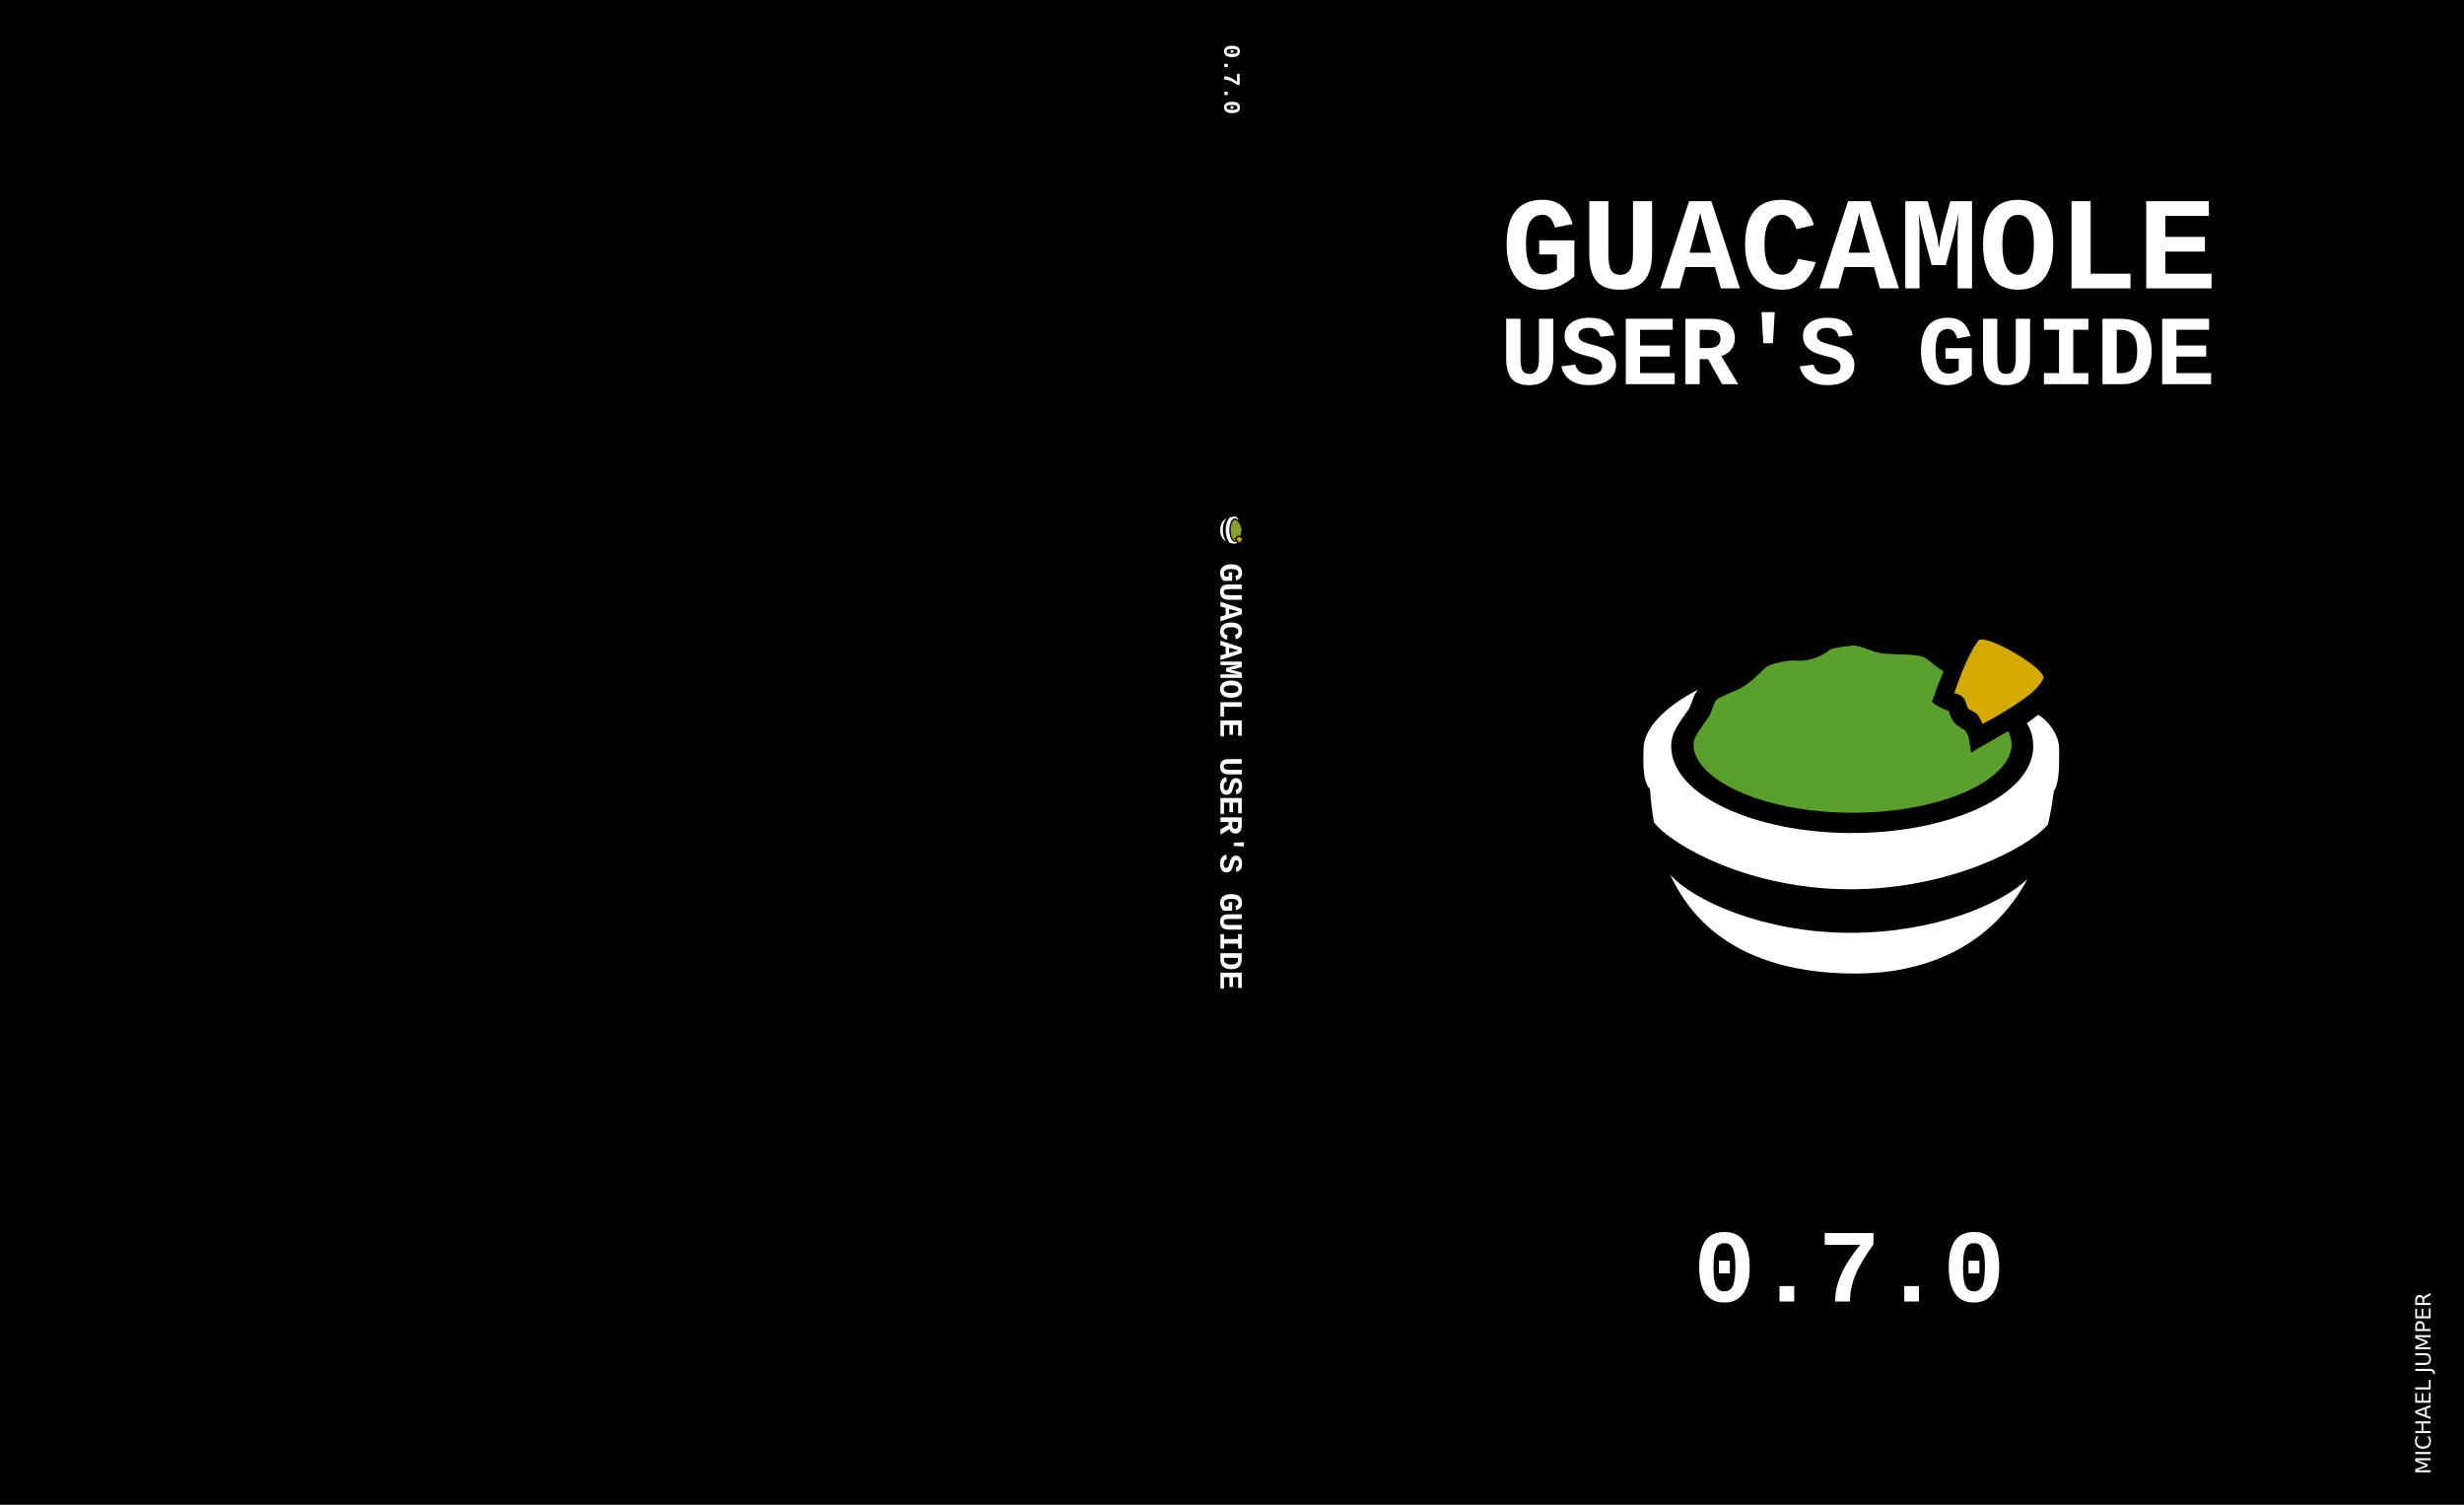
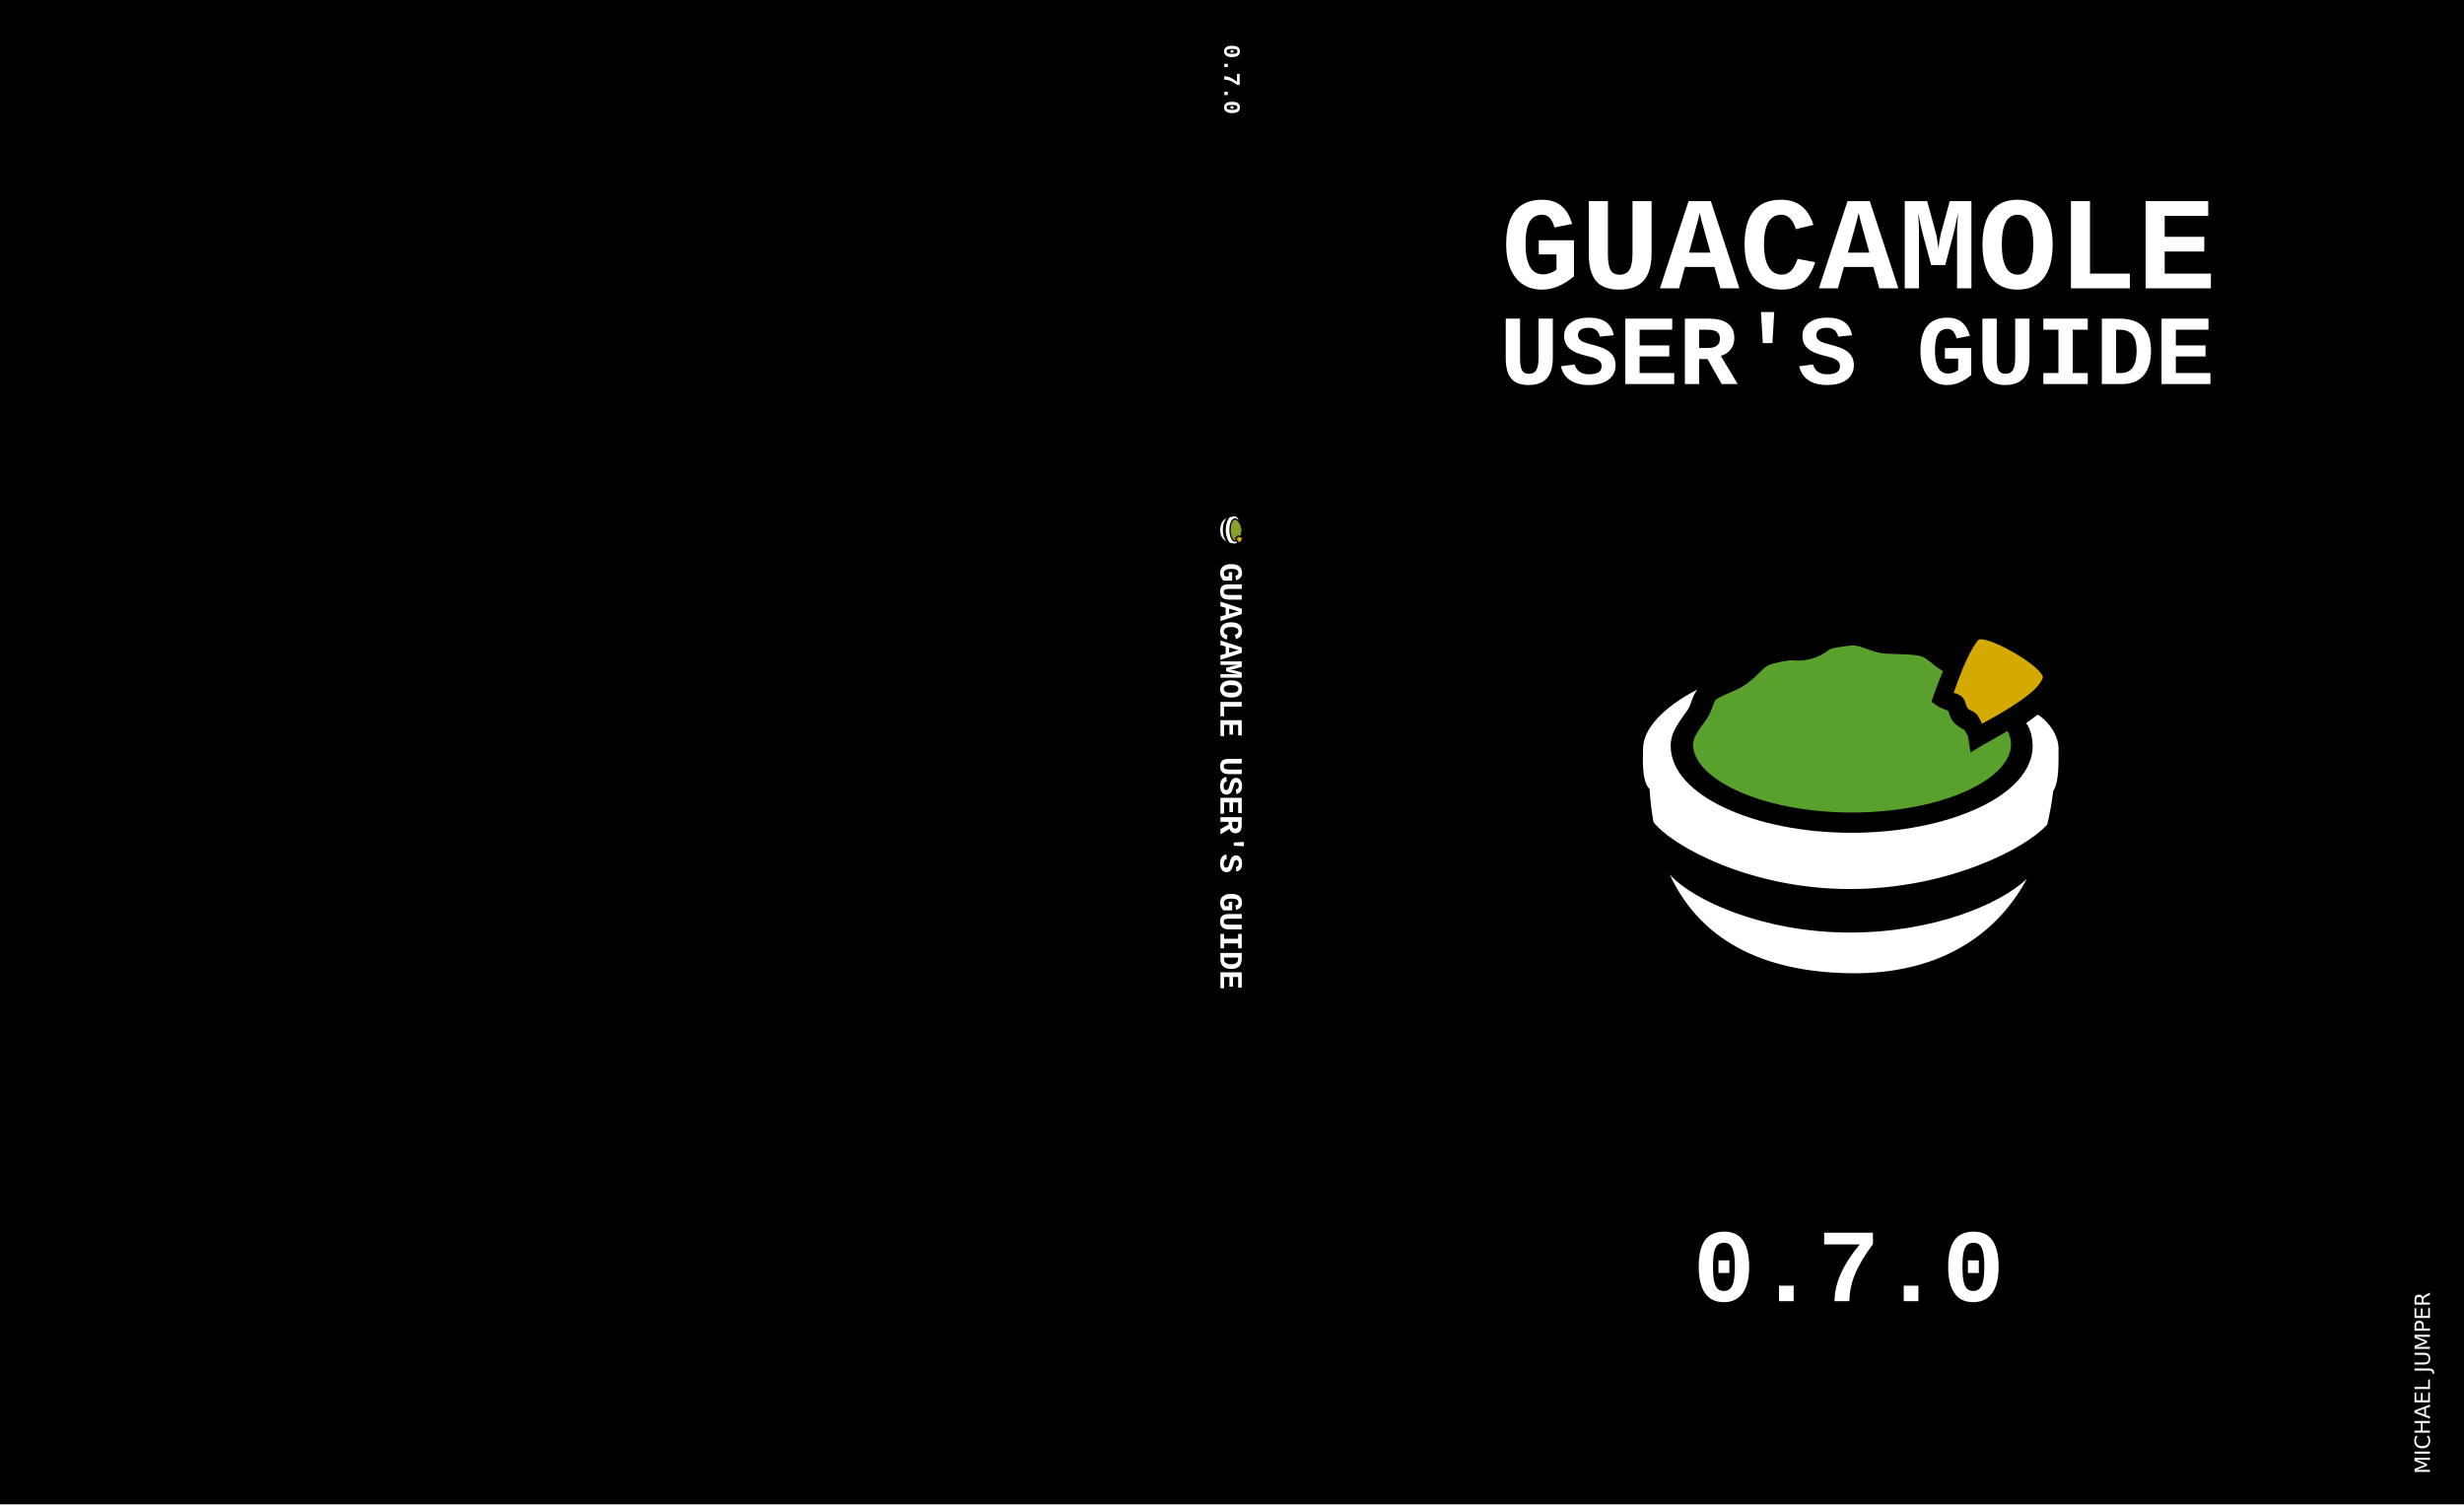
- <svg xmlns="http://www.w3.org/2000/svg" version="1.1" id="svg2" height="855" width="1400.06">
+ <svg xmlns="http://www.w3.org/2000/svg" version="1.1" id="svg2" height="855" width="1400.47">
  <defs id="defs4">
    <linearGradient id="linearGradient3935-5">
-       <stop id="stop3938-6" offset="0" style="stop-color:#000000;stop-opacity:0.361;" />
-       <stop id="stop3940-9" offset="1" style="stop-color:#000000;stop-opacity:0;" />
+       <stop style="stop-color:#000000;stop-opacity:0.361;" offset="0" id="stop3938-6" />
+       <stop style="stop-color:#000000;stop-opacity:0;" offset="1" id="stop3940-9" />
    </linearGradient>
    <linearGradient id="linearGradient3935-7">
-       <stop id="stop3938-73" offset="0" style="stop-color:#000000;stop-opacity:0.361;" />
-       <stop id="stop3940-3" offset="1" style="stop-color:#000000;stop-opacity:0;" />
+       <stop style="stop-color:#000000;stop-opacity:0.361;" offset="0" id="stop3938-73" />
+       <stop style="stop-color:#000000;stop-opacity:0;" offset="1" id="stop3940-3" />
    </linearGradient>
    <linearGradient id="linearGradient3935">
-       <stop id="stop3938" offset="0" style="stop-color:#000000;stop-opacity:0.361;" />
-       <stop id="stop3940" offset="1" style="stop-color:#000000;stop-opacity:0;" />
+       <stop style="stop-color:#000000;stop-opacity:0.361;" offset="0" id="stop3938" />
+       <stop style="stop-color:#000000;stop-opacity:0;" offset="1" id="stop3940" />
    </linearGradient>
    <linearGradient id="linearGradient3935-4">
-       <stop id="stop3938-7" offset="0" style="stop-color:#000000;stop-opacity:0.361;" />
-       <stop id="stop3940-7" offset="1" style="stop-color:#000000;stop-opacity:0;" />
+       <stop style="stop-color:#000000;stop-opacity:0.361;" offset="0" id="stop3938-7" />
+       <stop style="stop-color:#000000;stop-opacity:0;" offset="1" id="stop3940-7" />
    </linearGradient>
  </defs>
  <g id="layer2">
-     <rect y="0" x="0" height="855" width="1400.06" id="rect4741" style="fill:#000000;fill-opacity:1;stroke:none" />
+     <rect style="fill:#000000;fill-opacity:1;stroke:none" id="rect4741" width="1400.47" height="855" x="0" y="0" />
  </g>
-   <g id="layer1" transform="translate(0,-197.36)">
-     <g transform="translate(-8,-4)" id="g3749">
-       <g id="layer1-3" transform="matrix(1.640739,0,0,1.640739,534.0229,-34.58458)" style="fill:#ffffff">
-         <g style="fill:#ffffff;display:inline" id="g3175" transform="matrix(2.934878,0,0,2.934878,103.0131,856.2373)">
-           <path style="fill:#ffffff;fill-opacity:1;stroke:none" d="m 56.015,-161.366 c -3.994,2.057 -6.416,4.636 -6.416,6.972 0,0.917 -0.23,3.817 0.763,4.77 0.092,1.382 0.246,2.684 0.468,3.914 2.188,2.799 11.351,7.898 23.167,7.898 11.588,0 20.851,-4.809 23.306,-7.618 0.301,-1.255 0.545,-2.571 0.711,-3.966 0.694,-1.034 0.624,-3.277 0.624,-4.997 0,-1.735 -1.453,-3.462 -2.467,-4.001 -0.385,0.274 -0.959,0.742 -1.358,1 0.571,0.763 0.738,1.742 0.773,2.687 0,2.939 -2.499,5.489 -6.364,7.304 -3.865,1.815 -9.173,2.953 -15.017,2.953 -5.844,0 -11.118,-1.138 -14.983,-2.953 -3.865,-1.815 -6.364,-4.365 -6.364,-7.304 0,-1.678 1.013,-2.806 2.046,-4.316 0.201,-0.294 0.341,-0.783 0.538,-1.293 0.137,-0.354 0.32,-0.715 0.572,-1.048 z m -3.277,21.824 c 3.931,8.509 12.17,11.672 21.867,11.672 8.871,0 16.246,-3.608 20.306,-11.166 -3.118,3.012 -11.045,6.36 -20.896,6.36 -10.228,1e-5 -18.588,-3.823 -21.277,-6.867 z" id="path4815-73" />
-           <g id="g5377" transform="translate(-0.1799281,0.4498203)" style="fill:#ffffff;stroke:#000000;stroke-width:2.13;stroke-miterlimit:4;stroke-opacity:1;stroke-dasharray:none">
-             <path style="fill:#d4aa00;fill-opacity:1;stroke:none" d="m 89.509,-167.731 c -0.07,0.008 -0.11,0.02 -0.118,0.03 -0.395,0.408 -0.918,1.298 -1.451,2.444 -0.507,1.089 -1.015,2.438 -1.496,3.836 0.126,0.05 0.241,0.082 0.385,0.133 0.218,0.077 0.453,0.18 0.666,0.415 0.233,0.256 0.313,0.565 0.385,0.8 0.072,0.235 0.129,0.42 0.311,0.563 0.084,0.066 0.293,0.164 0.504,0.281 0.211,0.117 0.441,0.25 0.578,0.489 0.143,0.249 0.361,0.605 0.504,0.977 0.63,-0.346 2.122,-1.145 3.688,-2.162 0.824,-0.535 1.645,-1.103 2.281,-1.673 0.635,-0.571 1.075,-1.15 1.214,-1.599 0.019,-0.061 0.015,-0.196 -0.133,-0.415 -0.148,-0.219 -0.405,-0.503 -0.726,-0.785 -0.641,-0.564 -1.559,-1.19 -2.518,-1.748 -0.959,-0.557 -1.953,-1.046 -2.755,-1.333 -0.401,-0.143 -0.763,-0.223 -1.022,-0.252 -0.129,-0.015 -0.227,-0.008 -0.296,0 l 0,2e-5 z" id="path2973" />
-             <path style="fill:#5aa02c;fill-opacity:1;stroke:none;display:inline" d="M 72.656,3.469 C 72.48,3.466 72.28,3.48 72.125,3.5 68.242,3.99 65.281,4.375 64.531,4.969 60.769,7.945 56.375,9.08 52.062,8.656 50.473,8.5 45.588,9.469 43.438,10.375 41.626,11.138 39.143,14.767 35,17.438 c -1.875,1.209 -3.922,1.98 -5.688,2.75 -1.738,0.758 -3.487,1.649 -3.844,1.938 -0.369,0.298 -0.696,0.834 -1.125,1.938 -0.406,1.044 -0.816,2.803 -2.094,4.656 -1.547,2.244 -2.858,3.968 -3.688,5.406 -0.83,1.439 -1.188,2.527 -1.188,3.781 0,5.201 4.995,11.132 14.969,15.781 9.983,4.654 24.224,7.688 40.062,7.688 15.839,0 30.204,-3.034 40.188,-7.688 9.981,-4.652 14.938,-10.609 14.938,-15.781 0,-1.616 -0.156,-2.134 -0.812,-3.938 -0.083,-0.227 -0.273,-0.587 -0.375,-0.844 -3.269,1.873 -6.924,3.954 -7.906,4.5 -0.009,0.006 -0.053,-0.006 -0.062,0 l -0.938,0.562 -3.938,2.375 -0.719,-4.594 -0.188,-1.188 L 112.5,34.688 c 0.006,0.061 -0.001,0.131 0,0.156 -0.038,-0.106 -0.129,-0.374 -0.281,-0.625 -0.218,-0.36 -0.484,-0.937 -0.812,-1.469 -0.009,-0.006 -0.08,0.009 -0.094,0 -0.091,-0.06 -0.243,-0.125 -0.469,-0.25 -0.606,-0.337 -1.387,-0.818 -2.219,-1.469 -1.69,-1.324 -2.274,-3.123 -2.562,-4.062 -0.164,-0.535 -0.309,-0.804 -0.344,-0.906 -0.037,2.16e-4 -0.073,-0.02 -0.281,-0.094 -0.294,-0.104 -1.376,-0.377 -2.656,-1.094 l -0.094,0 -0.094,-0.094 -0.656,-0.375 -2,-1.375 0.812,-2.281 0.188,-0.469 c 0.01,-0.028 -0.01,-0.064 0,-0.094 0.944,-2.778 2.016,-5.278 3.031,-7.781 -3.483,-2.076 -5.448,-4.416 -7.25,-5.062 -2.373,-0.852 -7.741,-0.78 -12.281,-1 C 81.288,6.191 78.772,5.146 76.812,4.438 75.329,3.901 74.155,3.565 73.156,3.5 73.008,3.49 72.833,3.471 72.656,3.469 z" transform="matrix(0.3407296,0,0,0.3407296,49.75629,-168.2049)" id="path4813-8-0" />
+   <g transform="translate(0,-197.36)" id="layer1">
+     <g id="g3749" transform="translate(-8,-4)">
+       <g style="fill:#ffffff" transform="matrix(1.640739,0,0,1.640739,534.0229,-34.58458)" id="layer1-3">
+         <g transform="matrix(2.934878,0,0,2.934878,103.0131,856.2373)" id="g3175" style="fill:#ffffff;display:inline">
+           <path id="path4815-73" d="m 56.015,-161.366 c -3.994,2.057 -6.416,4.636 -6.416,6.972 0,0.917 -0.23,3.817 0.763,4.77 0.092,1.382 0.246,2.684 0.468,3.914 2.188,2.799 11.351,7.898 23.167,7.898 11.588,0 20.851,-4.809 23.306,-7.618 0.301,-1.255 0.545,-2.571 0.711,-3.966 0.694,-1.034 0.624,-3.277 0.624,-4.997 0,-1.735 -1.453,-3.462 -2.467,-4.001 -0.385,0.274 -0.959,0.742 -1.358,1 0.571,0.763 0.738,1.742 0.773,2.687 0,2.939 -2.499,5.489 -6.364,7.304 -3.865,1.815 -9.173,2.953 -15.017,2.953 -5.844,0 -11.118,-1.138 -14.983,-2.953 -3.865,-1.815 -6.364,-4.365 -6.364,-7.304 0,-1.678 1.013,-2.806 2.046,-4.316 0.201,-0.294 0.341,-0.783 0.538,-1.293 0.137,-0.354 0.32,-0.715 0.572,-1.048 z m -3.277,21.824 c 3.931,8.509 12.17,11.672 21.867,11.672 8.871,0 16.246,-3.608 20.306,-11.166 -3.118,3.012 -11.045,6.36 -20.896,6.36 -10.228,1e-5 -18.588,-3.823 -21.277,-6.867 z" style="fill:#ffffff;fill-opacity:1;stroke:none" />
+           <g style="fill:#ffffff;stroke:#000000;stroke-width:2.13;stroke-miterlimit:4;stroke-opacity:1;stroke-dasharray:none" transform="translate(-0.1799281,0.4498203)" id="g5377">
+             <path id="path2973" d="m 89.509,-167.731 c -0.07,0.008 -0.11,0.02 -0.118,0.03 -0.395,0.408 -0.918,1.298 -1.451,2.444 -0.507,1.089 -1.015,2.438 -1.496,3.836 0.126,0.05 0.241,0.082 0.385,0.133 0.218,0.077 0.453,0.18 0.666,0.415 0.233,0.256 0.313,0.565 0.385,0.8 0.072,0.235 0.129,0.42 0.311,0.563 0.084,0.066 0.293,0.164 0.504,0.281 0.211,0.117 0.441,0.25 0.578,0.489 0.143,0.249 0.361,0.605 0.504,0.977 0.63,-0.346 2.122,-1.145 3.688,-2.162 0.824,-0.535 1.645,-1.103 2.281,-1.673 0.635,-0.571 1.075,-1.15 1.214,-1.599 0.019,-0.061 0.015,-0.196 -0.133,-0.415 -0.148,-0.219 -0.405,-0.503 -0.726,-0.785 -0.641,-0.564 -1.559,-1.19 -2.518,-1.748 -0.959,-0.557 -1.953,-1.046 -2.755,-1.333 -0.401,-0.143 -0.763,-0.223 -1.022,-0.252 -0.129,-0.015 -0.227,-0.008 -0.296,0 l 0,2e-5 z" style="fill:#d4aa00;fill-opacity:1;stroke:none" />
+             <path id="path4813-8-0" transform="matrix(0.3407296,0,0,0.3407296,49.75629,-168.2049)" d="M 72.656,3.469 C 72.48,3.466 72.28,3.48 72.125,3.5 68.242,3.99 65.281,4.375 64.531,4.969 60.769,7.945 56.375,9.08 52.062,8.656 50.473,8.5 45.588,9.469 43.438,10.375 41.626,11.138 39.143,14.767 35,17.438 c -1.875,1.209 -3.922,1.98 -5.688,2.75 -1.738,0.758 -3.487,1.649 -3.844,1.938 -0.369,0.298 -0.696,0.834 -1.125,1.938 -0.406,1.044 -0.816,2.803 -2.094,4.656 -1.547,2.244 -2.858,3.968 -3.688,5.406 -0.83,1.439 -1.188,2.527 -1.188,3.781 0,5.201 4.995,11.132 14.969,15.781 9.983,4.654 24.224,7.688 40.062,7.688 15.839,0 30.204,-3.034 40.188,-7.688 9.981,-4.652 14.938,-10.609 14.938,-15.781 0,-1.616 -0.156,-2.134 -0.812,-3.938 -0.083,-0.227 -0.273,-0.587 -0.375,-0.844 -3.269,1.873 -6.924,3.954 -7.906,4.5 -0.009,0.006 -0.053,-0.006 -0.062,0 l -0.938,0.562 -3.938,2.375 -0.719,-4.594 -0.188,-1.188 L 112.5,34.688 c 0.006,0.061 -0.001,0.131 0,0.156 -0.038,-0.106 -0.129,-0.374 -0.281,-0.625 -0.218,-0.36 -0.484,-0.937 -0.812,-1.469 -0.009,-0.006 -0.08,0.009 -0.094,0 -0.091,-0.06 -0.243,-0.125 -0.469,-0.25 -0.606,-0.337 -1.387,-0.818 -2.219,-1.469 -1.69,-1.324 -2.274,-3.123 -2.562,-4.062 -0.164,-0.535 -0.309,-0.804 -0.344,-0.906 -0.037,2.16e-4 -0.073,-0.02 -0.281,-0.094 -0.294,-0.104 -1.376,-0.377 -2.656,-1.094 l -0.094,0 -0.094,-0.094 -0.656,-0.375 -2,-1.375 0.812,-2.281 0.188,-0.469 c 0.01,-0.028 -0.01,-0.064 0,-0.094 0.944,-2.778 2.016,-5.278 3.031,-7.781 -3.483,-2.076 -5.448,-4.416 -7.25,-5.062 -2.373,-0.852 -7.741,-0.78 -12.281,-1 C 81.288,6.191 78.772,5.146 76.812,4.438 75.329,3.901 74.155,3.565 73.156,3.5 73.008,3.49 72.833,3.471 72.656,3.469 z" style="fill:#5aa02c;fill-opacity:1;stroke:none;display:inline" />
          </g>
-           <g style="fill:#ffffff;display:inline" id="g4632" transform="translate(-183.7156,-803.5088)" />
+           <g transform="translate(-183.7156,-803.5088)" id="g4632" style="fill:#ffffff;display:inline" />
        </g>
      </g>
-       <g transform="translate(143.1715,42.85714)" id="g3063" style="fill:#ffffff">
-         <g id="g2860" transform="matrix(0.4816294,0,0,0.4816294,351.2525,124.2845)">
-           <text id="text2980" y="411.31" x="761.383" style="font-size:156.28px;font-style:normal;font-variant:normal;font-weight:normal;font-stretch:normal;fill:#ffffff;fill-opacity:1;stroke:none;font-family:DejaVu Sans;-inkscape-font-specification:DejaVu Sans" xml:space="preserve">
-             <tspan style="font-style:normal;font-variant:normal;font-weight:bold;font-stretch:normal;fill:#ffffff;font-family:Liberation Mono;-inkscape-font-specification:Liberation Mono Bold" id="tspan2984" y="411.31" x="761.383">GUACAMOLE</tspan>
+       <g style="fill:#ffffff" id="g3063" transform="translate(143.1715,42.85714)">
+         <g transform="matrix(0.4816294,0,0,0.4816294,351.2525,124.2845)" id="g2860">
+           <text xml:space="preserve" style="font-size:156.28px;font-style:normal;font-variant:normal;font-weight:normal;font-stretch:normal;fill:#ffffff;fill-opacity:1;stroke:none;font-family:DejaVu Sans;-inkscape-font-specification:DejaVu Sans" x="761.383" y="411.31" id="text2980">
+             <tspan x="761.383" y="411.31" id="tspan2984" style="font-style:normal;font-variant:normal;font-weight:bold;font-stretch:normal;fill:#ffffff;font-family:Liberation Mono;-inkscape-font-specification:Liberation Mono Bold">GUACAMOLE</tspan>
          </text>
-           <text id="text2980-7" y="524.255" x="759.607" style="font-size:117.168px;font-style:normal;font-variant:normal;font-weight:normal;font-stretch:normal;fill:#ffffff;fill-opacity:1;stroke:none;font-family:DejaVu Sans;-inkscape-font-specification:DejaVu Sans" xml:space="preserve">
-             <tspan style="font-style:normal;font-variant:normal;font-weight:bold;font-stretch:normal;fill:#ffffff;font-family:Liberation Mono;-inkscape-font-specification:Liberation Mono Bold" id="tspan2984-6" y="524.255" x="759.607">USER'S GUIDE</tspan>
+           <text xml:space="preserve" style="font-size:117.168px;font-style:normal;font-variant:normal;font-weight:normal;font-stretch:normal;fill:#ffffff;fill-opacity:1;stroke:none;font-family:DejaVu Sans;-inkscape-font-specification:DejaVu Sans" x="759.607" y="524.255" id="text2980-7">
+             <tspan x="759.607" y="524.255" id="tspan2984-6" style="font-style:normal;font-variant:normal;font-weight:bold;font-stretch:normal;fill:#ffffff;font-family:Liberation Mono;-inkscape-font-specification:Liberation Mono Bold">USER'S GUIDE</tspan>
          </text>
        </g>
      </g>
-       <text xml:space="preserve" style="font-size:59.069px;font-style:normal;font-variant:normal;font-weight:normal;font-stretch:normal;fill:#ffffff;fill-opacity:1;stroke:none;font-family:DejaVu Sans;-inkscape-font-specification:DejaVu Sans" x="970.133" y="940.906" id="text2980-74">
-         <tspan x="970.133" y="940.906" id="tspan2984-7" style="font-style:normal;font-variant:normal;font-weight:bold;font-stretch:normal;fill:#ffffff;font-family:Liberation Mono;-inkscape-font-specification:Liberation Mono Bold">0.7.0</tspan>
+       <text id="text2980-74" y="940.906" x="970.133" style="font-size:59.069px;font-style:normal;font-variant:normal;font-weight:normal;font-stretch:normal;fill:#ffffff;fill-opacity:1;stroke:none;font-family:DejaVu Sans;-inkscape-font-specification:DejaVu Sans" xml:space="preserve">
+         <tspan style="font-style:normal;font-variant:normal;font-weight:bold;font-stretch:normal;fill:#ffffff;font-family:Liberation Mono;-inkscape-font-specification:Liberation Mono Bold" id="tspan2984-7" y="940.906" x="970.133">0.7.0</tspan>
      </text>
    </g>
-     <g id="g3112" transform="matrix(0,0.3827242,-0.3827242,0,987.1669,376.0813)">
-       <text id="text2980-8" y="767.413" x="368.917" style="font-size:48px;font-style:normal;font-variant:normal;font-weight:normal;font-stretch:normal;fill:#ffffff;fill-opacity:1;stroke:none;font-family:DejaVu Sans;-inkscape-font-specification:DejaVu Sans" xml:space="preserve">
-         <tspan style="font-style:normal;font-variant:normal;font-weight:bold;font-stretch:normal;fill:#ffffff;font-family:Liberation Mono;-inkscape-font-specification:Liberation Mono Bold" id="tspan2984-0" y="767.413" x="368.917">GUACAMOLE USER'S GUIDE</tspan>
+     <g transform="matrix(0,0.3827242,-0.3827242,0,987.3719,376.0813)" id="g3112">
+       <text xml:space="preserve" style="font-size:48px;font-style:normal;font-variant:normal;font-weight:normal;font-stretch:normal;fill:#ffffff;fill-opacity:1;stroke:none;font-family:DejaVu Sans;-inkscape-font-specification:DejaVu Sans" x="368.917" y="767.413" id="text2980-8">
+         <tspan x="368.917" y="767.413" id="tspan2984-0" style="font-style:normal;font-variant:normal;font-weight:bold;font-stretch:normal;fill:#ffffff;font-family:Liberation Mono;-inkscape-font-specification:Liberation Mono Bold">GUACAMOLE USER'S GUIDE</tspan>
      </text>
-       <g id="layer1-3-5" transform="matrix(0.2797515,0,0,0.2797515,230.3358,633.2271)">
-         <g style="display:inline" id="g3175-4" transform="matrix(2.934878,0,0,2.934878,103.0131,856.2373)">
-           <path style="fill:#ffffff;fill-opacity:1;stroke:none" d="m 56.015,-161.366 c -3.994,2.057 -6.416,4.636 -6.416,6.972 0,0.917 -0.23,3.817 0.763,4.77 0.092,1.382 0.246,2.684 0.468,3.914 2.188,2.799 11.351,7.898 23.167,7.898 11.588,0 20.851,-4.809 23.306,-7.618 0.301,-1.255 0.545,-2.571 0.711,-3.966 0.694,-1.034 0.624,-3.277 0.624,-4.997 0,-1.735 -1.453,-3.462 -2.467,-4.001 -0.385,0.274 -0.959,0.742 -1.358,1 0.571,0.763 0.738,1.742 0.773,2.687 0,2.939 -2.499,5.489 -6.364,7.304 -3.865,1.815 -9.173,2.953 -15.017,2.953 -5.844,0 -11.118,-1.138 -14.983,-2.953 -3.865,-1.815 -6.364,-4.365 -6.364,-7.304 0,-1.678 1.013,-2.806 2.046,-4.316 0.201,-0.294 0.341,-0.783 0.538,-1.293 0.137,-0.354 0.32,-0.715 0.572,-1.048 z m -3.277,21.824 c 3.931,8.509 12.17,11.672 21.867,11.672 8.871,0 16.246,-3.608 20.306,-11.166 -3.118,3.012 -11.045,6.36 -20.896,6.36 -10.228,1e-5 -18.588,-3.823 -21.277,-6.867 z" id="path4815-73-1" />
-           <g id="g5377-6" transform="translate(-0.1799281,0.4498203)" style="fill:#ffffff;stroke:#000000;stroke-width:2.13;stroke-miterlimit:4;stroke-opacity:1;stroke-dasharray:none">
-             <path style="fill:#d4aa00;fill-opacity:1;stroke:none" d="m 89.509,-167.731 c -0.07,0.008 -0.11,0.02 -0.118,0.03 -0.395,0.408 -0.918,1.298 -1.451,2.444 -0.507,1.089 -1.015,2.438 -1.496,3.836 0.126,0.05 0.241,0.082 0.385,0.133 0.218,0.077 0.453,0.18 0.666,0.415 0.233,0.256 0.313,0.565 0.385,0.8 0.072,0.235 0.129,0.42 0.311,0.563 0.084,0.066 0.293,0.164 0.504,0.281 0.211,0.117 0.441,0.25 0.578,0.489 0.143,0.249 0.361,0.605 0.504,0.977 0.63,-0.346 2.122,-1.145 3.688,-2.162 0.824,-0.535 1.645,-1.103 2.281,-1.673 0.635,-0.571 1.075,-1.15 1.214,-1.599 0.019,-0.061 0.015,-0.196 -0.133,-0.415 -0.148,-0.219 -0.405,-0.503 -0.726,-0.785 -0.641,-0.564 -1.559,-1.19 -2.518,-1.748 -0.959,-0.557 -1.953,-1.046 -2.755,-1.333 -0.401,-0.143 -0.763,-0.223 -1.022,-0.252 -0.129,-0.015 -0.227,-0.008 -0.296,0 l 0,2e-5 z" id="path2973-3" />
-             <path style="fill:#89a02c;fill-opacity:1;stroke:none;display:inline" d="M 72.656,3.469 C 72.48,3.466 72.28,3.48 72.125,3.5 68.242,3.99 65.281,4.375 64.531,4.969 60.769,7.945 56.375,9.08 52.062,8.656 50.473,8.5 45.588,9.469 43.438,10.375 41.626,11.138 39.143,14.767 35,17.438 c -1.875,1.209 -3.922,1.98 -5.688,2.75 -1.738,0.758 -3.487,1.649 -3.844,1.938 -0.369,0.298 -0.696,0.834 -1.125,1.938 -0.406,1.044 -0.816,2.803 -2.094,4.656 -1.547,2.244 -2.858,3.968 -3.688,5.406 -0.83,1.439 -1.188,2.527 -1.188,3.781 0,5.201 4.995,11.132 14.969,15.781 9.983,4.654 24.224,7.688 40.062,7.688 15.839,0 30.204,-3.034 40.188,-7.688 9.981,-4.652 14.938,-10.609 14.938,-15.781 0,-1.616 -0.156,-2.134 -0.812,-3.938 -0.083,-0.227 -0.273,-0.587 -0.375,-0.844 -3.269,1.873 -6.924,3.954 -7.906,4.5 -0.009,0.006 -0.053,-0.006 -0.062,0 l -0.938,0.562 -3.938,2.375 -0.719,-4.594 -0.188,-1.188 L 112.5,34.688 c 0.006,0.061 -0.001,0.131 0,0.156 -0.038,-0.106 -0.129,-0.374 -0.281,-0.625 -0.218,-0.36 -0.484,-0.937 -0.812,-1.469 -0.009,-0.006 -0.08,0.009 -0.094,0 -0.091,-0.06 -0.243,-0.125 -0.469,-0.25 -0.606,-0.337 -1.387,-0.818 -2.219,-1.469 -1.69,-1.324 -2.274,-3.123 -2.562,-4.062 -0.164,-0.535 -0.309,-0.804 -0.344,-0.906 -0.037,2.16e-4 -0.073,-0.02 -0.281,-0.094 -0.294,-0.104 -1.376,-0.377 -2.656,-1.094 l -0.094,0 -0.094,-0.094 -0.656,-0.375 -2,-1.375 0.812,-2.281 0.188,-0.469 c 0.01,-0.028 -0.01,-0.064 0,-0.094 0.944,-2.778 2.016,-5.278 3.031,-7.781 -3.483,-2.076 -5.448,-4.416 -7.25,-5.062 -2.373,-0.852 -7.741,-0.78 -12.281,-1 C 81.288,6.191 78.772,5.146 76.812,4.438 75.329,3.901 74.155,3.565 73.156,3.5 73.008,3.49 72.833,3.471 72.656,3.469 z" transform="matrix(0.3407296,0,0,0.3407296,49.75629,-168.2049)" id="path4813-8-0-6" />
+       <g transform="matrix(0.2797515,0,0,0.2797515,230.3358,633.2271)" id="layer1-3-5">
+         <g transform="matrix(2.934878,0,0,2.934878,103.0131,856.2373)" id="g3175-4" style="display:inline">
+           <path id="path4815-73-1" d="m 56.015,-161.366 c -3.994,2.057 -6.416,4.636 -6.416,6.972 0,0.917 -0.23,3.817 0.763,4.77 0.092,1.382 0.246,2.684 0.468,3.914 2.188,2.799 11.351,7.898 23.167,7.898 11.588,0 20.851,-4.809 23.306,-7.618 0.301,-1.255 0.545,-2.571 0.711,-3.966 0.694,-1.034 0.624,-3.277 0.624,-4.997 0,-1.735 -1.453,-3.462 -2.467,-4.001 -0.385,0.274 -0.959,0.742 -1.358,1 0.571,0.763 0.738,1.742 0.773,2.687 0,2.939 -2.499,5.489 -6.364,7.304 -3.865,1.815 -9.173,2.953 -15.017,2.953 -5.844,0 -11.118,-1.138 -14.983,-2.953 -3.865,-1.815 -6.364,-4.365 -6.364,-7.304 0,-1.678 1.013,-2.806 2.046,-4.316 0.201,-0.294 0.341,-0.783 0.538,-1.293 0.137,-0.354 0.32,-0.715 0.572,-1.048 z m -3.277,21.824 c 3.931,8.509 12.17,11.672 21.867,11.672 8.871,0 16.246,-3.608 20.306,-11.166 -3.118,3.012 -11.045,6.36 -20.896,6.36 -10.228,1e-5 -18.588,-3.823 -21.277,-6.867 z" style="fill:#ffffff;fill-opacity:1;stroke:none" />
+           <g style="fill:#ffffff;stroke:#000000;stroke-width:2.13;stroke-miterlimit:4;stroke-opacity:1;stroke-dasharray:none" transform="translate(-0.1799281,0.4498203)" id="g5377-6">
+             <path id="path2973-3" d="m 89.509,-167.731 c -0.07,0.008 -0.11,0.02 -0.118,0.03 -0.395,0.408 -0.918,1.298 -1.451,2.444 -0.507,1.089 -1.015,2.438 -1.496,3.836 0.126,0.05 0.241,0.082 0.385,0.133 0.218,0.077 0.453,0.18 0.666,0.415 0.233,0.256 0.313,0.565 0.385,0.8 0.072,0.235 0.129,0.42 0.311,0.563 0.084,0.066 0.293,0.164 0.504,0.281 0.211,0.117 0.441,0.25 0.578,0.489 0.143,0.249 0.361,0.605 0.504,0.977 0.63,-0.346 2.122,-1.145 3.688,-2.162 0.824,-0.535 1.645,-1.103 2.281,-1.673 0.635,-0.571 1.075,-1.15 1.214,-1.599 0.019,-0.061 0.015,-0.196 -0.133,-0.415 -0.148,-0.219 -0.405,-0.503 -0.726,-0.785 -0.641,-0.564 -1.559,-1.19 -2.518,-1.748 -0.959,-0.557 -1.953,-1.046 -2.755,-1.333 -0.401,-0.143 -0.763,-0.223 -1.022,-0.252 -0.129,-0.015 -0.227,-0.008 -0.296,0 l 0,2e-5 z" style="fill:#d4aa00;fill-opacity:1;stroke:none" />
+             <path id="path4813-8-0-6" transform="matrix(0.3407296,0,0,0.3407296,49.75629,-168.2049)" d="M 72.656,3.469 C 72.48,3.466 72.28,3.48 72.125,3.5 68.242,3.99 65.281,4.375 64.531,4.969 60.769,7.945 56.375,9.08 52.062,8.656 50.473,8.5 45.588,9.469 43.438,10.375 41.626,11.138 39.143,14.767 35,17.438 c -1.875,1.209 -3.922,1.98 -5.688,2.75 -1.738,0.758 -3.487,1.649 -3.844,1.938 -0.369,0.298 -0.696,0.834 -1.125,1.938 -0.406,1.044 -0.816,2.803 -2.094,4.656 -1.547,2.244 -2.858,3.968 -3.688,5.406 -0.83,1.439 -1.188,2.527 -1.188,3.781 0,5.201 4.995,11.132 14.969,15.781 9.983,4.654 24.224,7.688 40.062,7.688 15.839,0 30.204,-3.034 40.188,-7.688 9.981,-4.652 14.938,-10.609 14.938,-15.781 0,-1.616 -0.156,-2.134 -0.812,-3.938 -0.083,-0.227 -0.273,-0.587 -0.375,-0.844 -3.269,1.873 -6.924,3.954 -7.906,4.5 -0.009,0.006 -0.053,-0.006 -0.062,0 l -0.938,0.562 -3.938,2.375 -0.719,-4.594 -0.188,-1.188 L 112.5,34.688 c 0.006,0.061 -0.001,0.131 0,0.156 -0.038,-0.106 -0.129,-0.374 -0.281,-0.625 -0.218,-0.36 -0.484,-0.937 -0.812,-1.469 -0.009,-0.006 -0.08,0.009 -0.094,0 -0.091,-0.06 -0.243,-0.125 -0.469,-0.25 -0.606,-0.337 -1.387,-0.818 -2.219,-1.469 -1.69,-1.324 -2.274,-3.123 -2.562,-4.062 -0.164,-0.535 -0.309,-0.804 -0.344,-0.906 -0.037,2.16e-4 -0.073,-0.02 -0.281,-0.094 -0.294,-0.104 -1.376,-0.377 -2.656,-1.094 l -0.094,0 -0.094,-0.094 -0.656,-0.375 -2,-1.375 0.812,-2.281 0.188,-0.469 c 0.01,-0.028 -0.01,-0.064 0,-0.094 0.944,-2.778 2.016,-5.278 3.031,-7.781 -3.483,-2.076 -5.448,-4.416 -7.25,-5.062 -2.373,-0.852 -7.741,-0.78 -12.281,-1 C 81.288,6.191 78.772,5.146 76.812,4.438 75.329,3.901 74.155,3.565 73.156,3.5 73.008,3.49 72.833,3.471 72.656,3.469 z" style="fill:#89a02c;fill-opacity:1;stroke:none;display:inline" />
          </g>
-           <g style="display:inline" id="g4632-6" transform="translate(-183.7156,-803.5088)" />
+           <g transform="translate(-183.7156,-803.5088)" id="g4632-6" style="display:inline" />
        </g>
      </g>
    </g>
-     <text transform="matrix(0,-1,1,0,0,0)" id="text4580" y="1381.113" x="-1035.11" style="font-size:12px;font-style:normal;font-variant:normal;font-weight:normal;font-stretch:normal;fill:#ffffff;fill-opacity:1;stroke:none;font-family:DejaVu Sans;-inkscape-font-specification:DejaVu Sans" xml:space="preserve">
-       <tspan y="1381.113" x="-1035.11" id="tspan4582">MICHAEL JUMPER</tspan>
+     <text xml:space="preserve" style="font-size:12px;font-style:normal;font-variant:normal;font-weight:normal;font-stretch:normal;fill:#ffffff;fill-opacity:1;stroke:none;font-family:DejaVu Sans;-inkscape-font-specification:DejaVu Sans" x="-1035.11" y="1381.113" id="text4580" transform="matrix(0,-1,1,0,0,0)">
+       <tspan id="tspan4582" x="-1035.11" y="1381.113">MICHAEL JUMPER</tspan>
    </text>
-     <text transform="matrix(0,1,-1,0,0,0)" xml:space="preserve" style="font-size:13.26px;font-style:normal;font-variant:normal;font-weight:normal;font-stretch:normal;fill:#ffffff;fill-opacity:1;stroke:none;font-family:DejaVu Sans;-inkscape-font-specification:DejaVu Sans" x="222.602" y="-695.66" id="text2980-74-9">
-       <tspan x="222.602" y="-695.66" id="tspan2984-7-6" style="font-style:normal;font-variant:normal;font-weight:bold;font-stretch:normal;fill:#ffffff;font-family:Liberation Mono;-inkscape-font-specification:Liberation Mono Bold">0.7.0</tspan>
+     <text id="text2980-74-9" y="-695.865" x="222.602" style="font-size:13.26px;font-style:normal;font-variant:normal;font-weight:normal;font-stretch:normal;fill:#ffffff;fill-opacity:1;stroke:none;font-family:DejaVu Sans;-inkscape-font-specification:DejaVu Sans" xml:space="preserve" transform="matrix(0,1,-1,0,0,0)">
+       <tspan style="font-style:normal;font-variant:normal;font-weight:bold;font-stretch:normal;fill:#ffffff;font-family:Liberation Mono;-inkscape-font-specification:Liberation Mono Bold" id="tspan2984-7-6" y="-695.865" x="222.602">0.7.0</tspan>
    </text>
  </g>
-   <g transform="translate(397.1426,305.6998)" id="g11951">
-     <g transform="translate(-205.84,-49.25)" style="fill:#000000" id="barcode">
-       <rect id="barcode_bar1" height="35" width="1" y="532" x="375" />
-       <rect id="barcode_bar3" height="35" width="1" y="532" x="377" />
-       <rect id="barcode_bar5" height="30" width="3" y="532" x="379" />
-       <rect id="barcode_bar7" height="30" width="2" y="532" x="383" />
-       <rect id="barcode_bar9" height="30" width="1" y="532" x="388" />
-       <rect id="barcode_bar11" height="30" width="1" y="532" x="391" />
-       <rect id="barcode_bar13" height="30" width="2" y="532" x="393" />
-       <rect id="barcode_bar15" height="30" width="2" y="532" x="397" />
-       <rect id="barcode_bar17" height="30" width="1" y="532" x="400" />
-       <rect id="barcode_bar19" height="30" width="2" y="532" x="404" />
-       <rect id="barcode_bar21" height="30" width="1" y="532" x="409" />
-       <rect id="barcode_bar23" height="30" width="1" y="532" x="412" />
-       <rect id="barcode_bar25" height="30" width="2" y="532" x="416" />
-       <rect id="barcode_bar27" height="30" width="1" y="532" x="419" />
-       <rect id="barcode_bar29" height="35" width="1" y="532" x="421" />
-       <rect id="barcode_bar31" height="35" width="1" y="532" x="423" />
-       <rect id="barcode_bar33" height="30" width="2" y="532" x="425" />
-       <rect id="barcode_bar35" height="30" width="2" y="532" x="429" />
-       <rect id="barcode_bar37" height="30" width="2" y="532" x="432" />
-       <rect id="barcode_bar39" height="30" width="2" y="532" x="436" />
-       <rect id="barcode_bar41" height="30" width="1" y="532" x="439" />
-       <rect id="barcode_bar43" height="30" width="3" y="532" x="441" />
-       <rect id="barcode_bar45" height="30" width="1" y="532" x="446" />
-       <rect id="barcode_bar47" height="30" width="1" y="532" x="451" />
-       <rect id="barcode_bar49" height="30" width="3" y="532" x="453" />
-       <rect id="barcode_bar51" height="30" width="1" y="532" x="458" />
-       <rect id="barcode_bar53" height="30" width="2" y="532" x="460" />
-       <rect id="barcode_bar55" height="30" width="2" y="532" x="463" />
-       <rect id="barcode_bar57" height="35" width="1" y="532" x="467" />
-       <rect id="barcode_bar59" height="35" width="1" y="532" x="469" />
-       <text id="barcode_bottomtext" xml:space="preserve" style="font-size:9px;text-align:center;text-anchor:middle" y="572" x="422">9    781480    114302       </text>
+   <g id="g11951" transform="translate(397.1426,305.6998)">
+     <g id="barcode" style="fill:#000000" transform="translate(-205.84,-49.25)">
+       <rect x="375" y="532" width="1" height="35" id="barcode_bar1" />
+       <rect x="377" y="532" width="1" height="35" id="barcode_bar3" />
+       <rect x="379" y="532" width="3" height="30" id="barcode_bar5" />
+       <rect x="383" y="532" width="2" height="30" id="barcode_bar7" />
+       <rect x="388" y="532" width="1" height="30" id="barcode_bar9" />
+       <rect x="391" y="532" width="1" height="30" id="barcode_bar11" />
+       <rect x="393" y="532" width="2" height="30" id="barcode_bar13" />
+       <rect x="397" y="532" width="2" height="30" id="barcode_bar15" />
+       <rect x="400" y="532" width="1" height="30" id="barcode_bar17" />
+       <rect x="404" y="532" width="2" height="30" id="barcode_bar19" />
+       <rect x="409" y="532" width="1" height="30" id="barcode_bar21" />
+       <rect x="412" y="532" width="1" height="30" id="barcode_bar23" />
+       <rect x="416" y="532" width="2" height="30" id="barcode_bar25" />
+       <rect x="419" y="532" width="1" height="30" id="barcode_bar27" />
+       <rect x="421" y="532" width="1" height="35" id="barcode_bar29" />
+       <rect x="423" y="532" width="1" height="35" id="barcode_bar31" />
+       <rect x="425" y="532" width="2" height="30" id="barcode_bar33" />
+       <rect x="429" y="532" width="2" height="30" id="barcode_bar35" />
+       <rect x="432" y="532" width="2" height="30" id="barcode_bar37" />
+       <rect x="436" y="532" width="2" height="30" id="barcode_bar39" />
+       <rect x="439" y="532" width="1" height="30" id="barcode_bar41" />
+       <rect x="441" y="532" width="3" height="30" id="barcode_bar43" />
+       <rect x="446" y="532" width="1" height="30" id="barcode_bar45" />
+       <rect x="451" y="532" width="1" height="30" id="barcode_bar47" />
+       <rect x="453" y="532" width="3" height="30" id="barcode_bar49" />
+       <rect x="458" y="532" width="1" height="30" id="barcode_bar51" />
+       <rect x="460" y="532" width="2" height="30" id="barcode_bar53" />
+       <rect x="463" y="532" width="2" height="30" id="barcode_bar55" />
+       <rect x="467" y="532" width="1" height="35" id="barcode_bar57" />
+       <rect x="469" y="532" width="1" height="35" id="barcode_bar59" />
+       <text x="422" y="572" style="font-size:9px;text-align:center;text-anchor:middle" xml:space="preserve" id="barcode_bottomtext">9    781480    114302       </text>
    </g>
  </g>
</svg>
